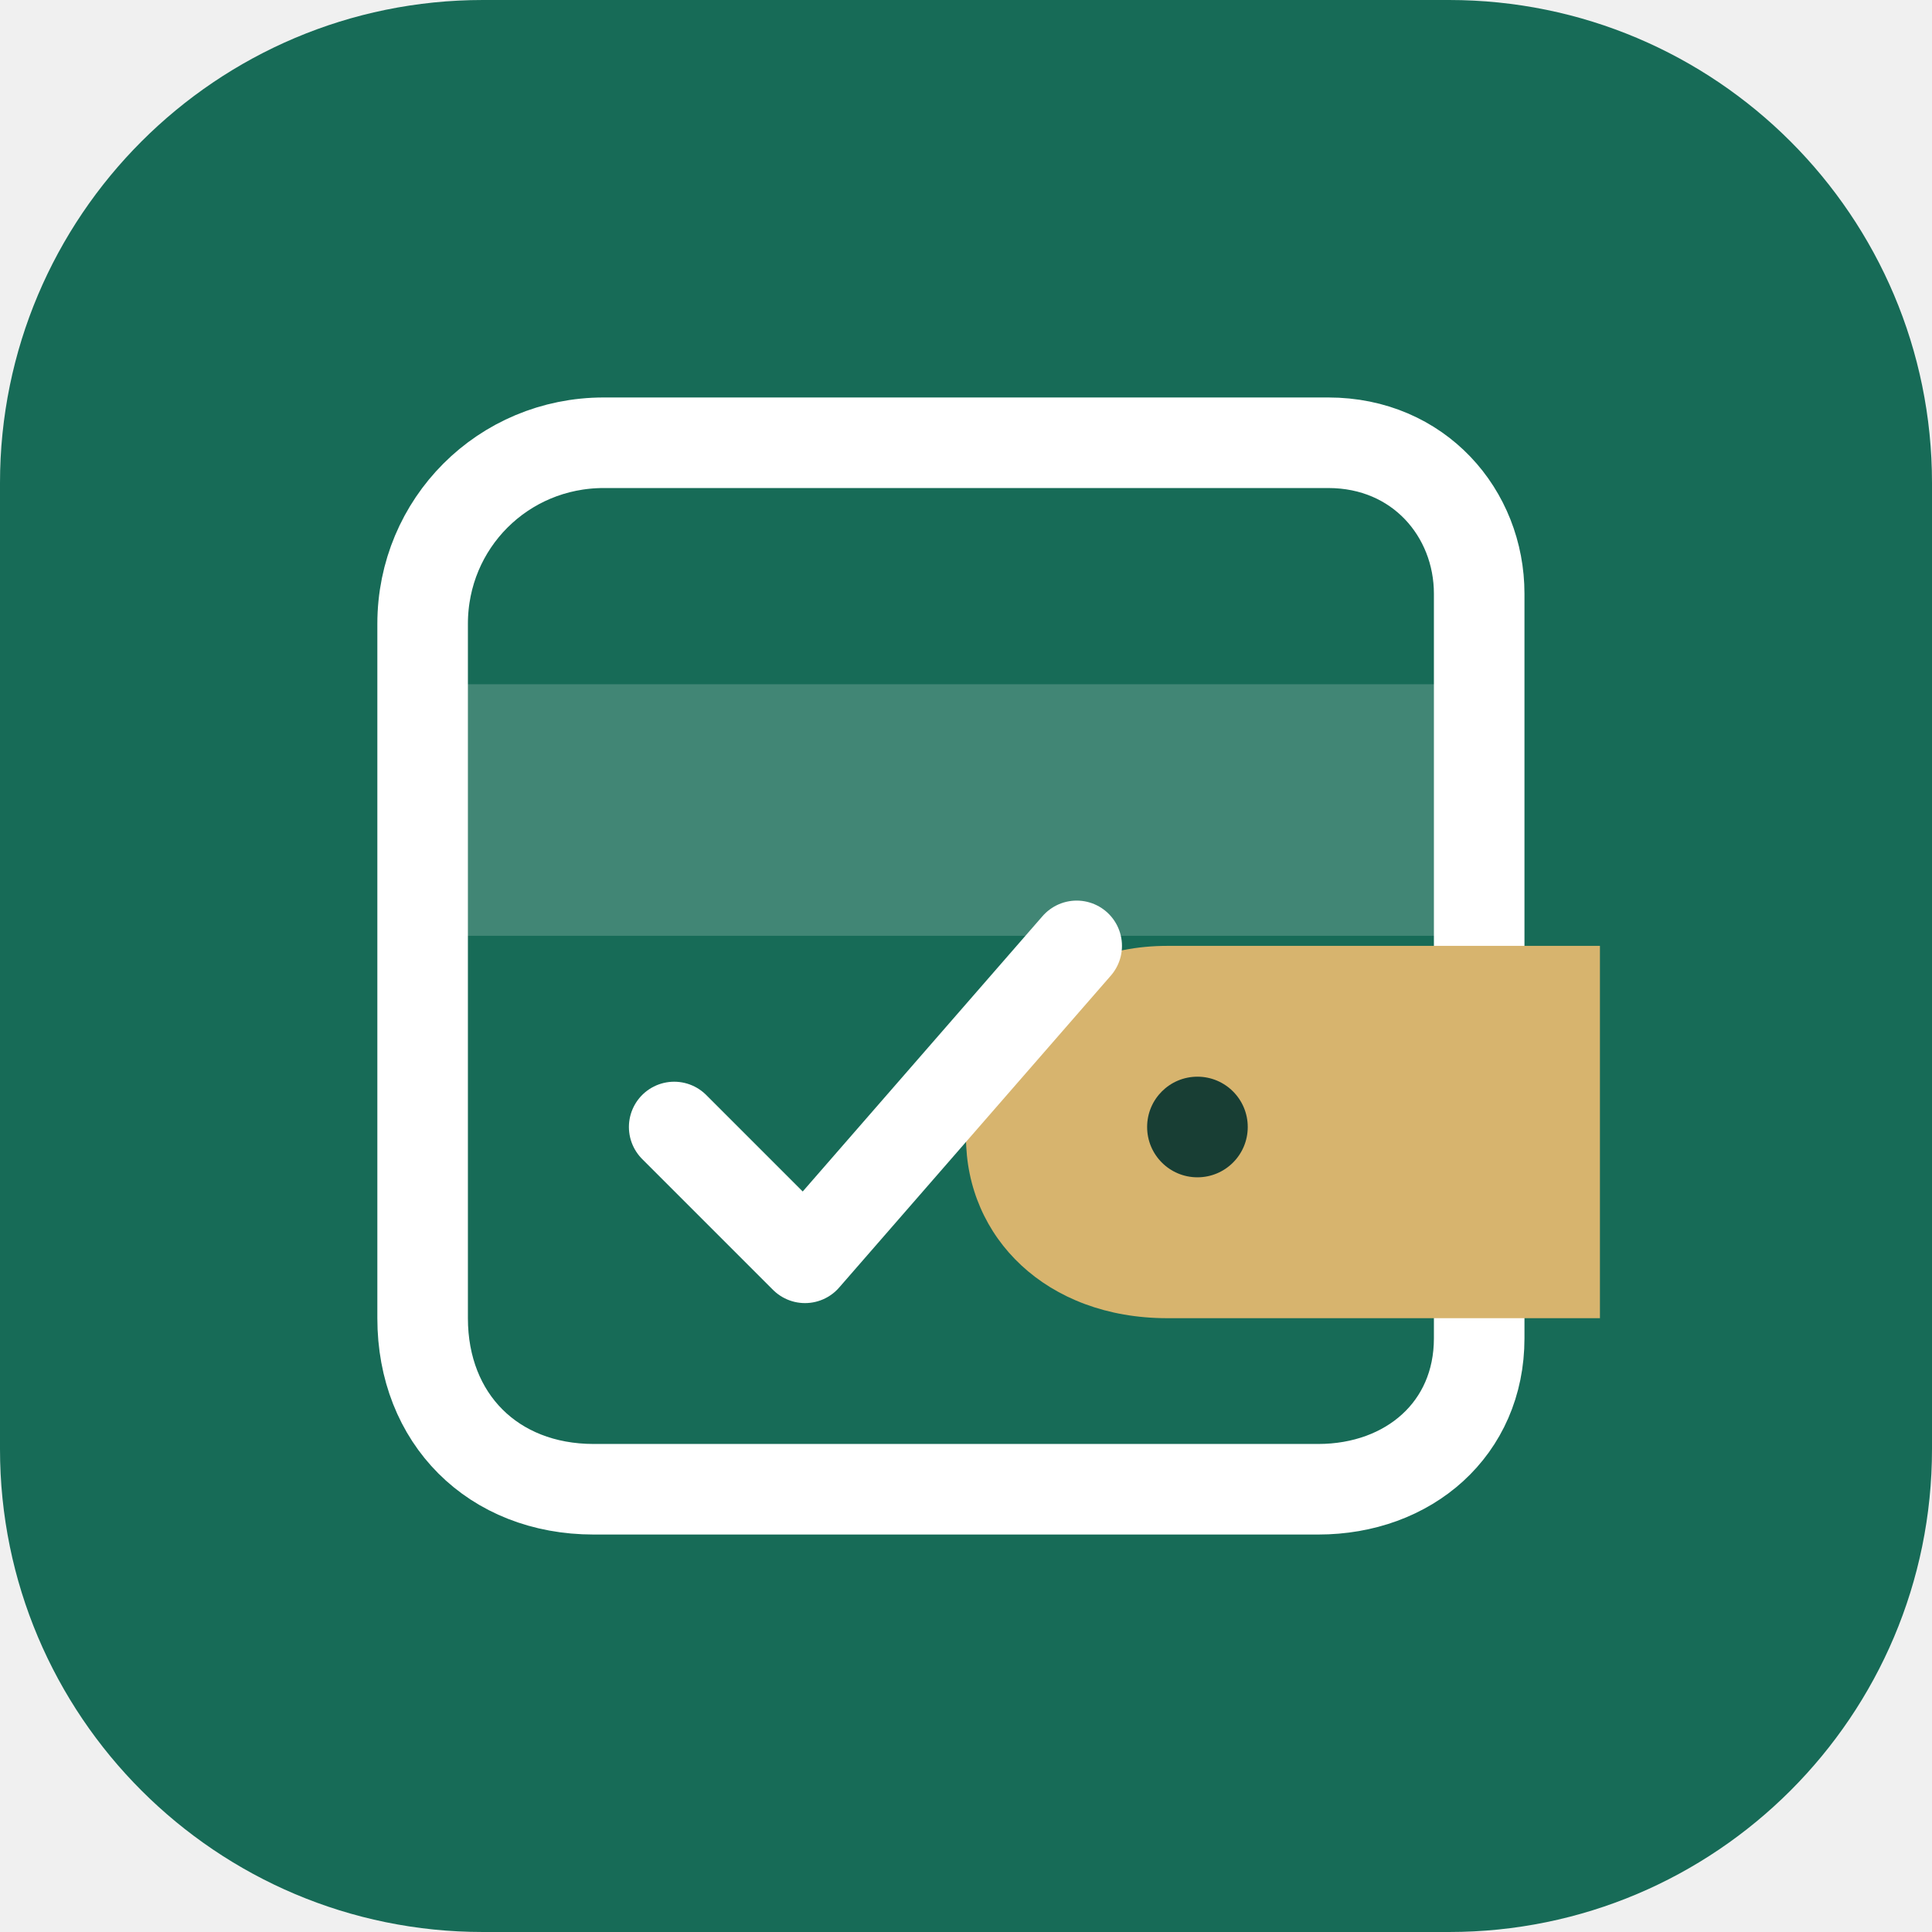
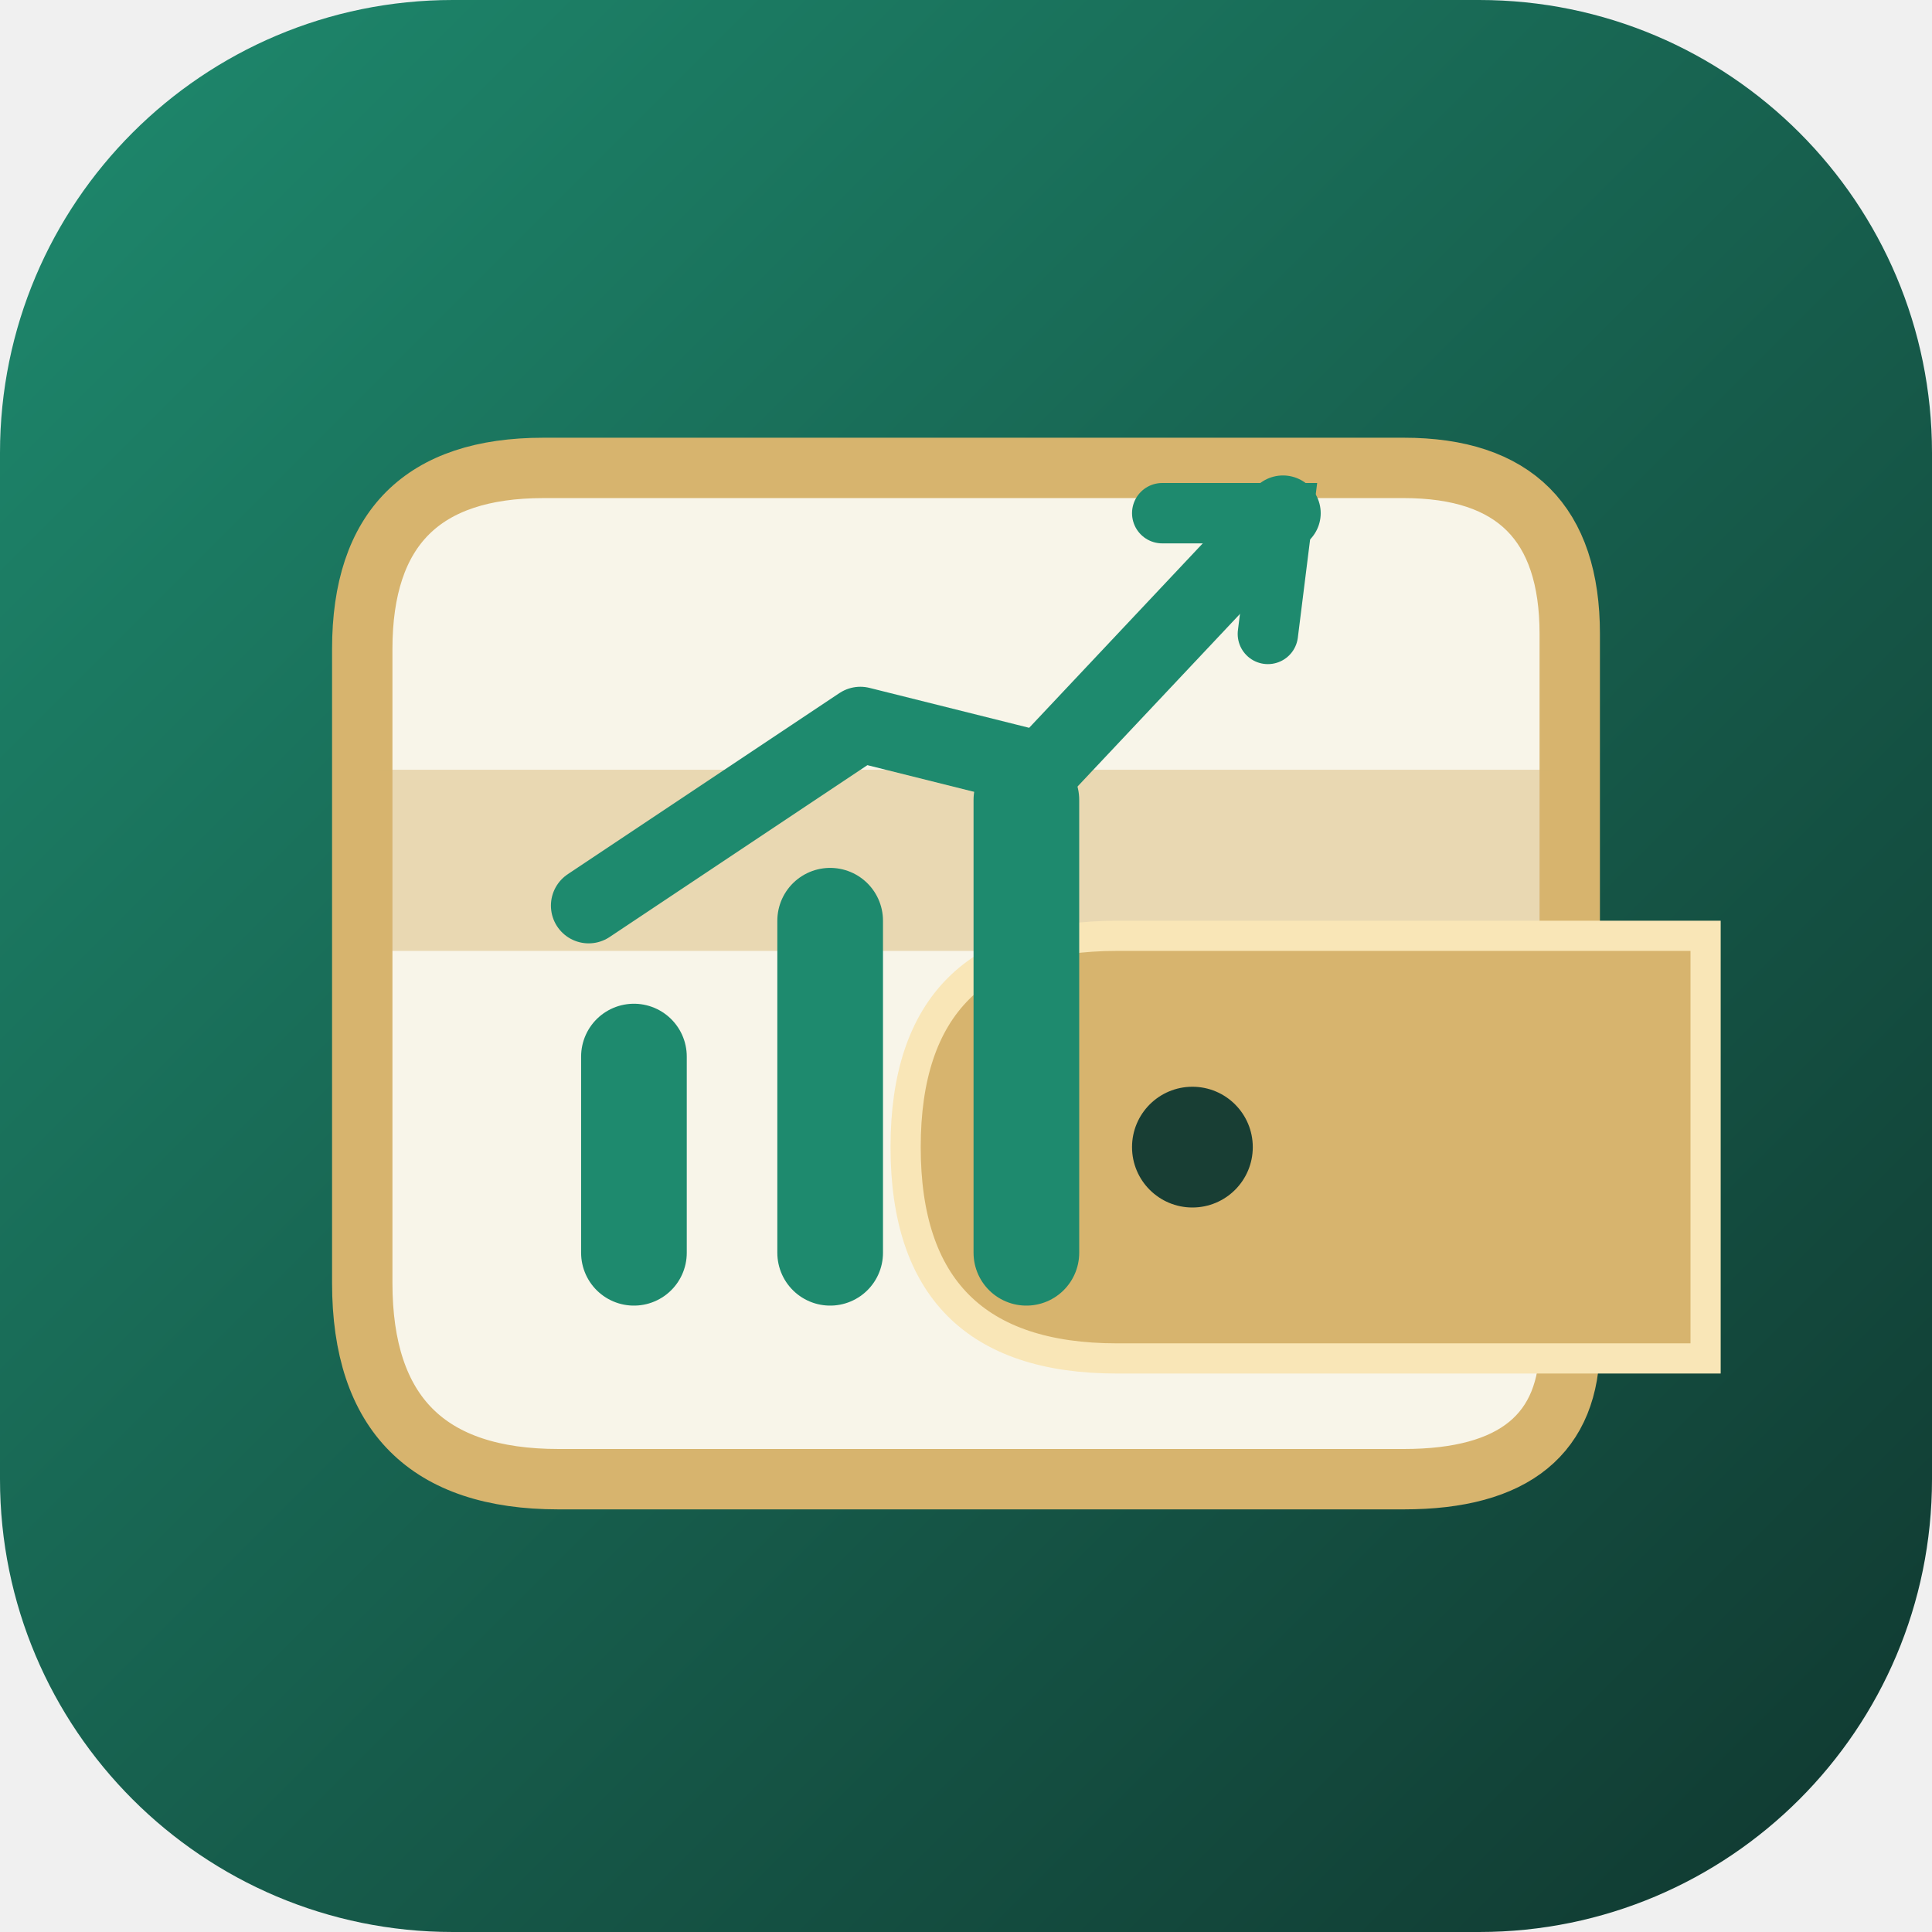
- <svg xmlns="http://www.w3.org/2000/svg" viewBox="0 0 192 192">
-   <rect width="192" height="192" rx="48" fill="#176b57" />
-   <path d="M42 62c0-10 8-18 18-18h72c9 0 15 7 15 15v74c0 9-7 15-16 15H59c-10 0-17-7-17-17V62Z" fill="none" stroke="#fff" stroke-width="9" />
-   <path d="M43 68h104v25H43z" fill="#fff" opacity=".18" />
-   <path d="M116 94h43v37h-43c-12 0-20-8-20-18s8-19 20-19Z" fill="#d7b46e" />
-   <circle cx="119" cy="112" r="5" fill="#183e34" />
-   <path d="m67 112 13 13 27-31" fill="none" stroke="#fff" stroke-width="9" stroke-linecap="round" stroke-linejoin="round" />
+ <svg xmlns="http://www.w3.org/2000/svg" viewBox="0 0 128 128">
+   <defs>
+     <linearGradient id="g" x1="0" y1="0" x2="1" y2="1">
+       <stop stop-color="#1e8a6e" />
+       <stop offset="1" stop-color="#10372f" />
+     </linearGradient>
+   </defs>
+   <rect width="128" height="128" rx="30" fill="url(#g)" />
+   <path d="M24 43q0-12 12-12h57q11 0 11 11v47q0 9-11 9H37q-13 0-13-13V43Z" fill="#f8f5e9" stroke="#d7b46e" stroke-width="4" />
+   <path d="M25 51h78v12H25z" fill="#d7b46e" opacity=".45" />
+   <path d="M74 62h39v28H74q-14 0-14-14t14-14Z" fill="#d7b46e" stroke="#f9e6b7" stroke-width="2" />
+   <circle cx="79" cy="76" r="4" fill="#183e34" />
+   <path d="M42 83V70m13 13V61m13 22V53" stroke="#1e8a6e" stroke-width="7" stroke-linecap="round" />
+   <path d="m39 60 18-12 12 3 16-17" fill="none" stroke="#1e8a6e" stroke-width="5" stroke-linecap="round" stroke-linejoin="round" />
+   <path d="m77 34 8 0-1 8" fill="none" stroke="#1e8a6e" stroke-width="4" stroke-linecap="round" />
</svg>
